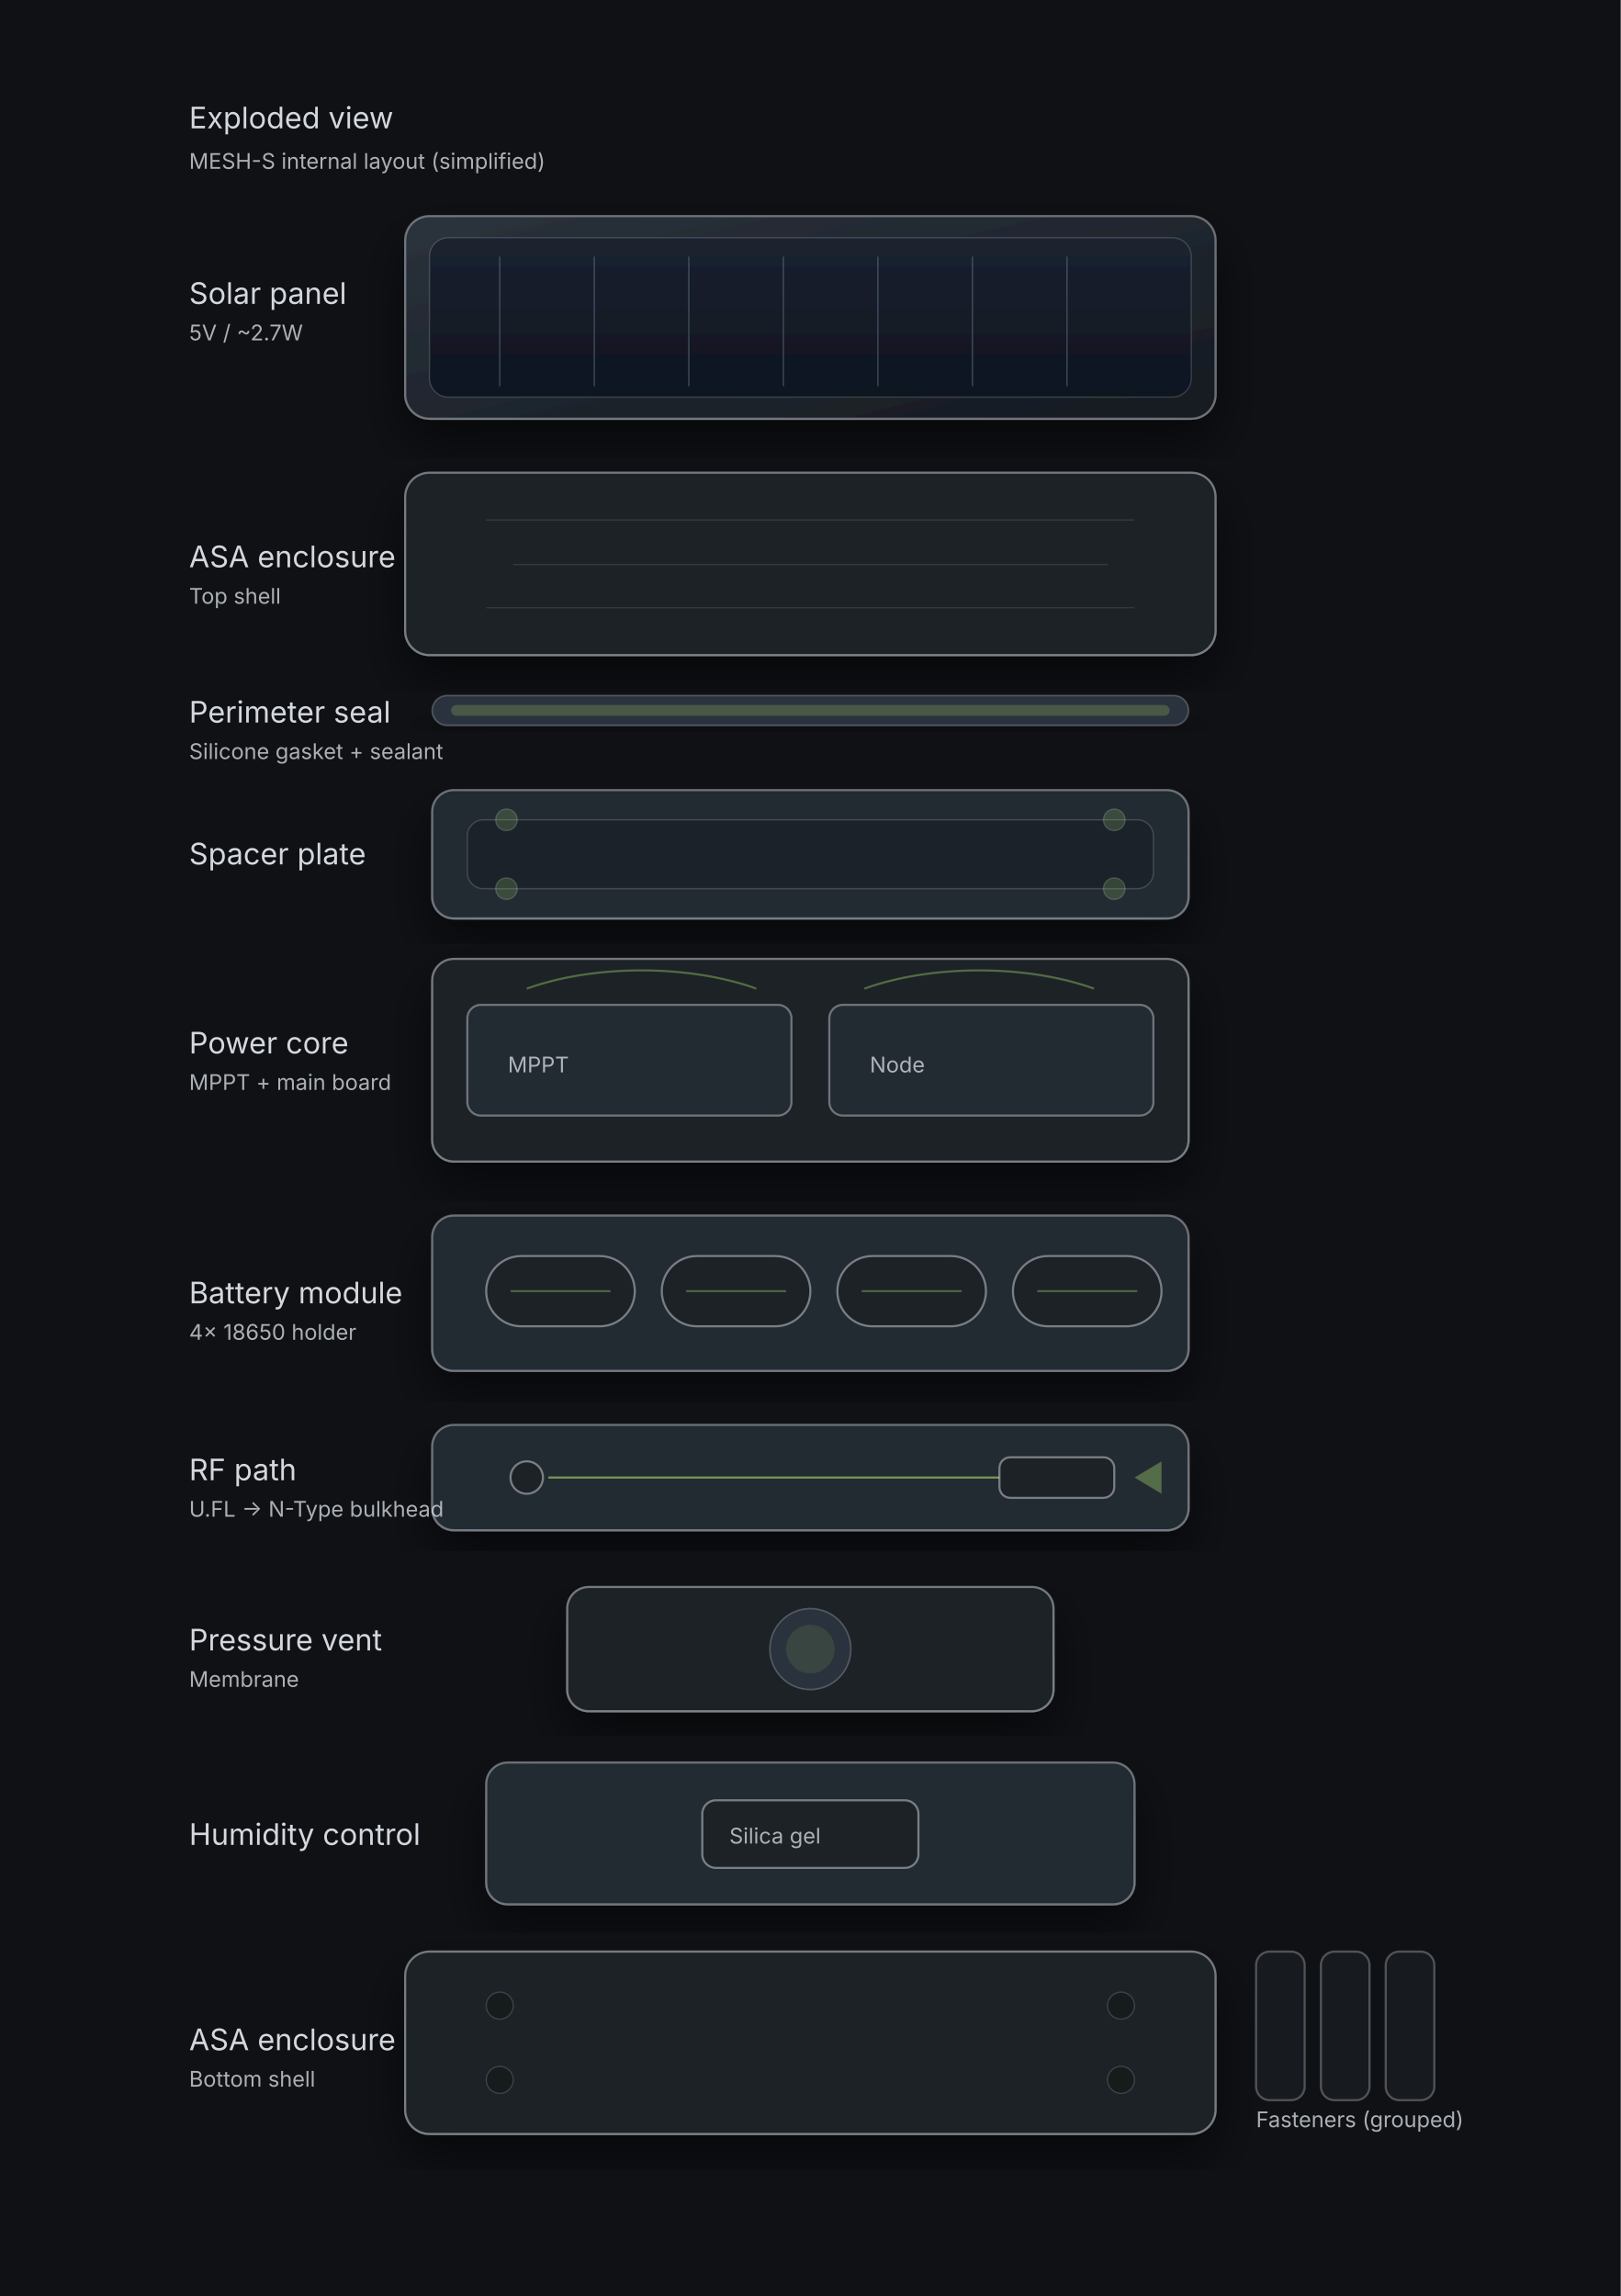
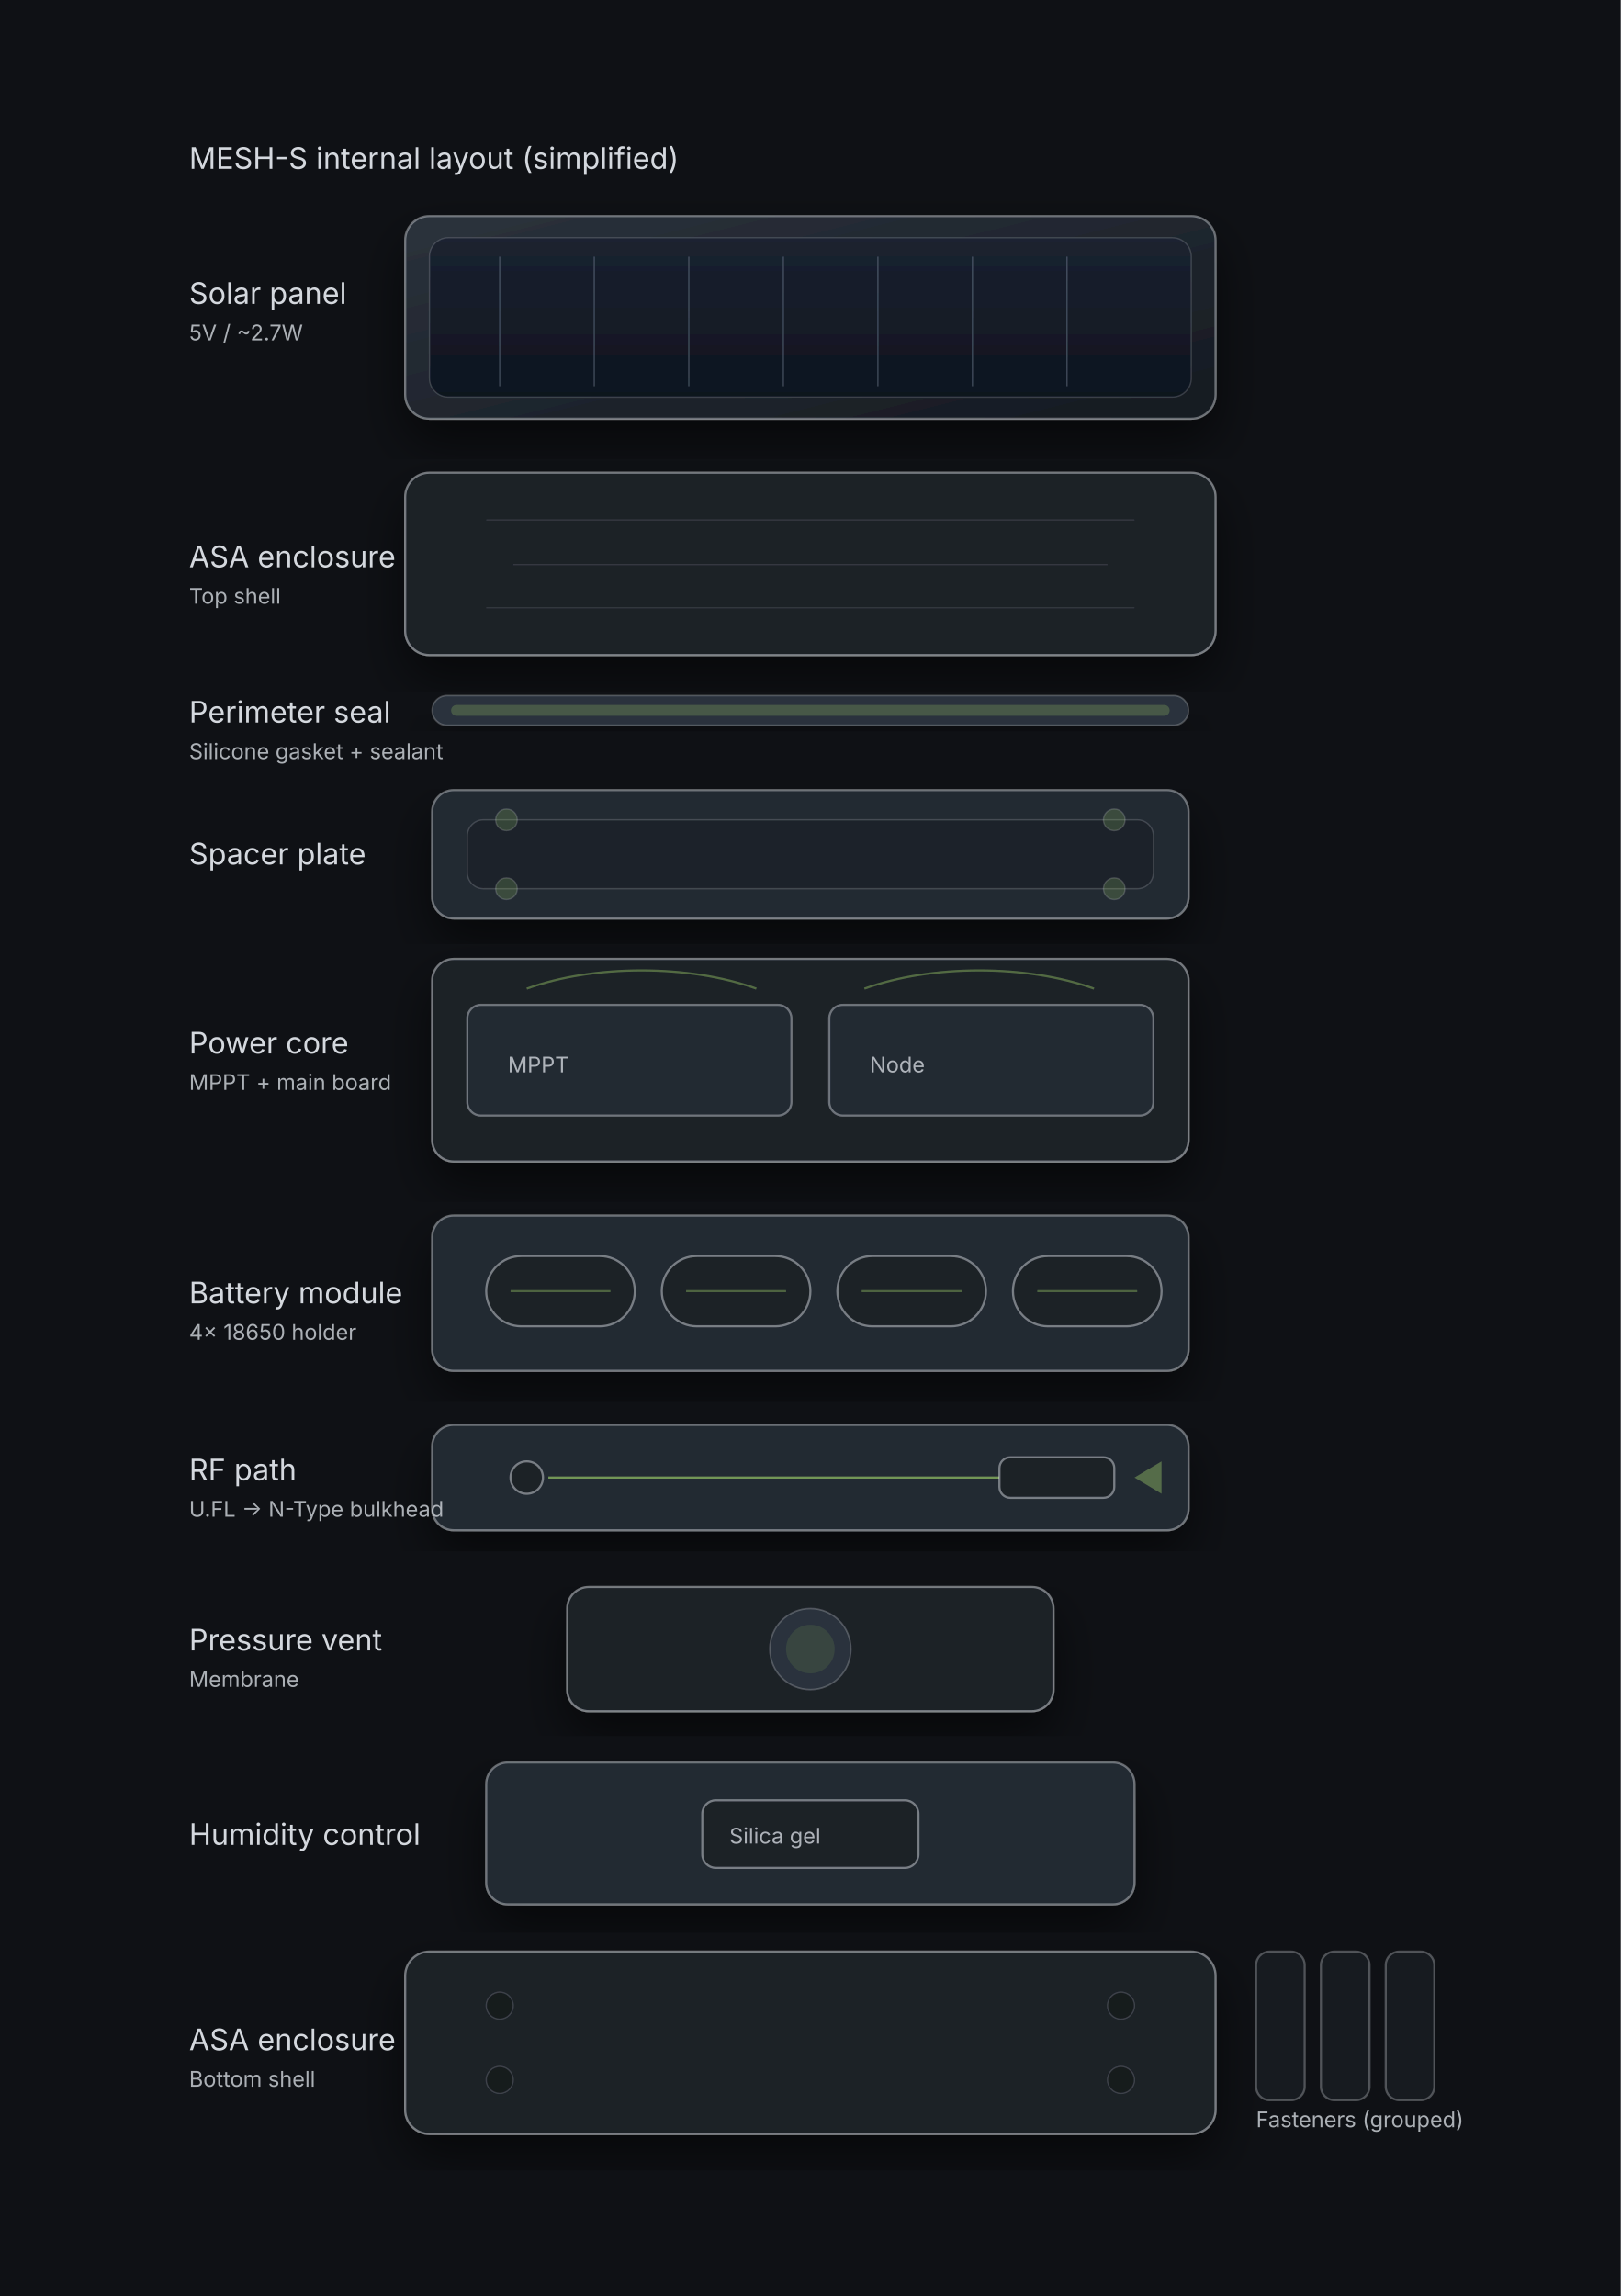
<svg xmlns="http://www.w3.org/2000/svg" width="1200" height="1700" viewBox="0 0 1200 1700">
  <defs>
    <style>
      .bg { fill: #0f1115; }

      /* Softer, less "schematic" look */
      .stroke { stroke: rgba(229,233,239,0.55); stroke-width: 1.6; }
      .accent { stroke: rgba(157,208,106,0.65); stroke-width: 1.6; fill: none; }
      .shape { fill: #1b2027; stroke: rgba(229,233,239,0.45); stroke-width: 1.6; }
      .shape2 { fill: #232a33; stroke: rgba(229,233,239,0.40); stroke-width: 1.6; }

      .label { fill: rgba(229,233,239,0.92); font-family: "Inter", "Segoe UI", Arial, sans-serif; font-size: 22px; }
      .small { fill: rgba(199,203,209,0.85); font-family: "Inter", "Segoe UI", Arial, sans-serif; font-size: 16px; }

      /* Subtle shadow */
      .shadow { filter: url(#shadow); }
    </style>
    <filter id="shadow" x="-20%" y="-20%" width="140%" height="140%">
      <feDropShadow dx="0" dy="18" stdDeviation="18" flood-color="#000" flood-opacity="0.55" />
    </filter>
    <linearGradient id="panelGlass" x1="0" y1="0" x2="0" y2="1">
      <stop offset="0" stop-color="#1b2230" stop-opacity="1" />
      <stop offset="1" stop-color="#0e141f" stop-opacity="1" />
    </linearGradient>
    <linearGradient id="panelFrame" x1="0" y1="0" x2="1" y2="1">
      <stop offset="0" stop-color="#2b323c" />
      <stop offset="1" stop-color="#151a21" />
    </linearGradient>
  </defs>
  <rect class="bg" x="0" y="0" width="1200" height="1700" />
-   <text class="label" x="140" y="95">Exploded view</text>
-   <text class="small" x="140" y="125">MESH-S internal layout (simplified)</text>
+   <text class="label" x="140" y="125">MESH-S internal layout (simplified)</text>
  <g class="shadow" transform="translate(300,160)">
    <rect x="0" y="0" width="600" height="150" rx="18" fill="url(#panelFrame)" stroke="rgba(229,233,239,0.40)" stroke-width="1.6" />
    <rect x="18" y="16" width="564" height="118" rx="14" fill="url(#panelGlass)" stroke="rgba(229,233,239,0.18)" stroke-width="1" />
    <g opacity="0.35" stroke="#8da2b8" stroke-width="1">
      <line x1="70" y1="30" x2="70" y2="126" />
      <line x1="140" y1="30" x2="140" y2="126" />
      <line x1="210" y1="30" x2="210" y2="126" />
      <line x1="280" y1="30" x2="280" y2="126" />
      <line x1="350" y1="30" x2="350" y2="126" />
      <line x1="420" y1="30" x2="420" y2="126" />
      <line x1="490" y1="30" x2="490" y2="126" />
    </g>
  </g>
  <text class="label" x="140" y="225">Solar panel</text>
  <text class="small" x="140" y="252">5V / ~2.7W</text>
  <g class="shadow" transform="translate(300,350)">
    <rect class="shape" x="0" y="0" width="600" height="135" rx="18" />
    <g opacity="0.22" stroke="rgba(229,233,239,0.55)" stroke-width="1">
      <line x1="60" y1="35" x2="540" y2="35" />
      <line x1="80" y1="68" x2="520" y2="68" />
      <line x1="60" y1="100" x2="540" y2="100" />
    </g>
  </g>
  <text class="label" x="140" y="420">ASA enclosure</text>
  <text class="small" x="140" y="447">Top shell</text>
  <g class="shadow" transform="translate(320,515)">
    <rect x="0" y="0" width="560" height="22" rx="11" fill="#2a323c" stroke="rgba(229,233,239,0.25)" stroke-width="1.2" />
    <rect x="14" y="7" width="532" height="8" rx="4" fill="rgba(157,208,106,0.25)" />
  </g>
  <text class="label" x="140" y="535">Perimeter seal</text>
  <text class="small" x="140" y="562">Silicone gasket + sealant</text>
  <g class="shadow" transform="translate(320,585)">
    <rect class="shape2" x="0" y="0" width="560" height="95" rx="16" />
    <rect x="26" y="22" width="508" height="51" rx="12" fill="rgba(0,0,0,0.18)" stroke="rgba(229,233,239,0.18)" stroke-width="1" />
    <g fill="rgba(157,208,106,0.20)" stroke="rgba(229,233,239,0.18)" stroke-width="1">
      <circle cx="55" cy="22" r="8" />
      <circle cx="505" cy="22" r="8" />
      <circle cx="55" cy="73" r="8" />
      <circle cx="505" cy="73" r="8" />
    </g>
  </g>
  <text class="label" x="140" y="640">Spacer plate</text>
  <g class="shadow" transform="translate(320,710)">
    <rect class="shape" x="0" y="0" width="560" height="150" rx="16" />
    <rect class="shape2" x="26" y="34" width="240" height="82" rx="10" />
    <rect class="shape2" x="294" y="34" width="240" height="82" rx="10" />
    <text class="small" x="56" y="84" fill="rgba(229,233,239,0.75)">MPPT</text>
    <text class="small" x="324" y="84" fill="rgba(229,233,239,0.75)">Node</text>
    <path class="accent" d="M70 22 C120 4, 190 4, 240 22" opacity="0.65" />
    <path class="accent" d="M320 22 C370 4, 440 4, 490 22" opacity="0.65" />
  </g>
  <text class="label" x="140" y="780">Power core</text>
  <text class="small" x="140" y="807">MPPT + main board</text>
  <g class="shadow" transform="translate(320,900)">
    <rect class="shape2" x="0" y="0" width="560" height="115" rx="16" />
    <g transform="translate(40,30)">
      <rect class="shape" x="0" y="0" width="110" height="52" rx="26" />
      <rect class="shape" x="130" y="0" width="110" height="52" rx="26" />
      <rect class="shape" x="260" y="0" width="110" height="52" rx="26" />
      <rect class="shape" x="390" y="0" width="110" height="52" rx="26" />
      <g class="accent" opacity="0.6">
        <line x1="18" y1="26" x2="92" y2="26" />
        <line x1="148" y1="26" x2="222" y2="26" />
        <line x1="278" y1="26" x2="352" y2="26" />
        <line x1="408" y1="26" x2="482" y2="26" />
      </g>
    </g>
  </g>
  <text class="label" x="140" y="965">Battery module</text>
  <text class="small" x="140" y="992">4× 18650 holder</text>
  <g class="shadow" transform="translate(320,1055)">
    <rect class="shape2" x="0" y="0" width="560" height="78" rx="16" />
    <circle class="shape" cx="70" cy="39" r="12" />
    <line class="accent" x1="86" y1="39" x2="420" y2="39" />
    <rect class="shape" x="420" y="24" width="85" height="30" rx="8" />
    <polygon fill="rgba(157,208,106,0.40)" points="520,39 540,27 540,51" />
  </g>
  <text class="label" x="140" y="1096">RF path</text>
  <text class="small" x="140" y="1123">U.FL → N-Type bulkhead</text>
  <g class="shadow" transform="translate(420,1175)">
    <rect class="shape" x="0" y="0" width="360" height="92" rx="16" />
    <circle cx="180" cy="46" r="30" fill="#2a323c" stroke="rgba(229,233,239,0.25)" stroke-width="1.2" />
    <circle cx="180" cy="46" r="18" fill="rgba(157,208,106,0.12)" />
  </g>
  <text class="label" x="140" y="1222">Pressure vent</text>
  <text class="small" x="140" y="1249">Membrane</text>
  <g class="shadow" transform="translate(360,1305)">
    <rect class="shape2" x="0" y="0" width="480" height="105" rx="16" />
    <rect class="shape" x="160" y="28" width="160" height="50" rx="10" />
    <text class="small" x="180" y="60" fill="rgba(229,233,239,0.75)">Silica gel</text>
  </g>
  <text class="label" x="140" y="1366">Humidity control</text>
  <g class="shadow" transform="translate(300,1445)">
    <rect class="shape" x="0" y="0" width="600" height="135" rx="18" />
    <g fill="rgba(0,0,0,0.20)" stroke="rgba(229,233,239,0.18)" stroke-width="1">
      <circle cx="70" cy="40" r="10" />
      <circle cx="530" cy="40" r="10" />
      <circle cx="70" cy="95" r="10" />
      <circle cx="530" cy="95" r="10" />
    </g>
  </g>
  <text class="label" x="140" y="1518">ASA enclosure</text>
  <text class="small" x="140" y="1545">Bottom shell</text>
  <g opacity="0.65" transform="translate(930,1445)">
    <rect class="shape" x="0" y="0" width="36" height="110" rx="10" />
    <rect class="shape" x="48" y="0" width="36" height="110" rx="10" />
    <rect class="shape" x="96" y="0" width="36" height="110" rx="10" />
  </g>
  <text class="small" x="930" y="1575">Fasteners (grouped)</text>
</svg>
